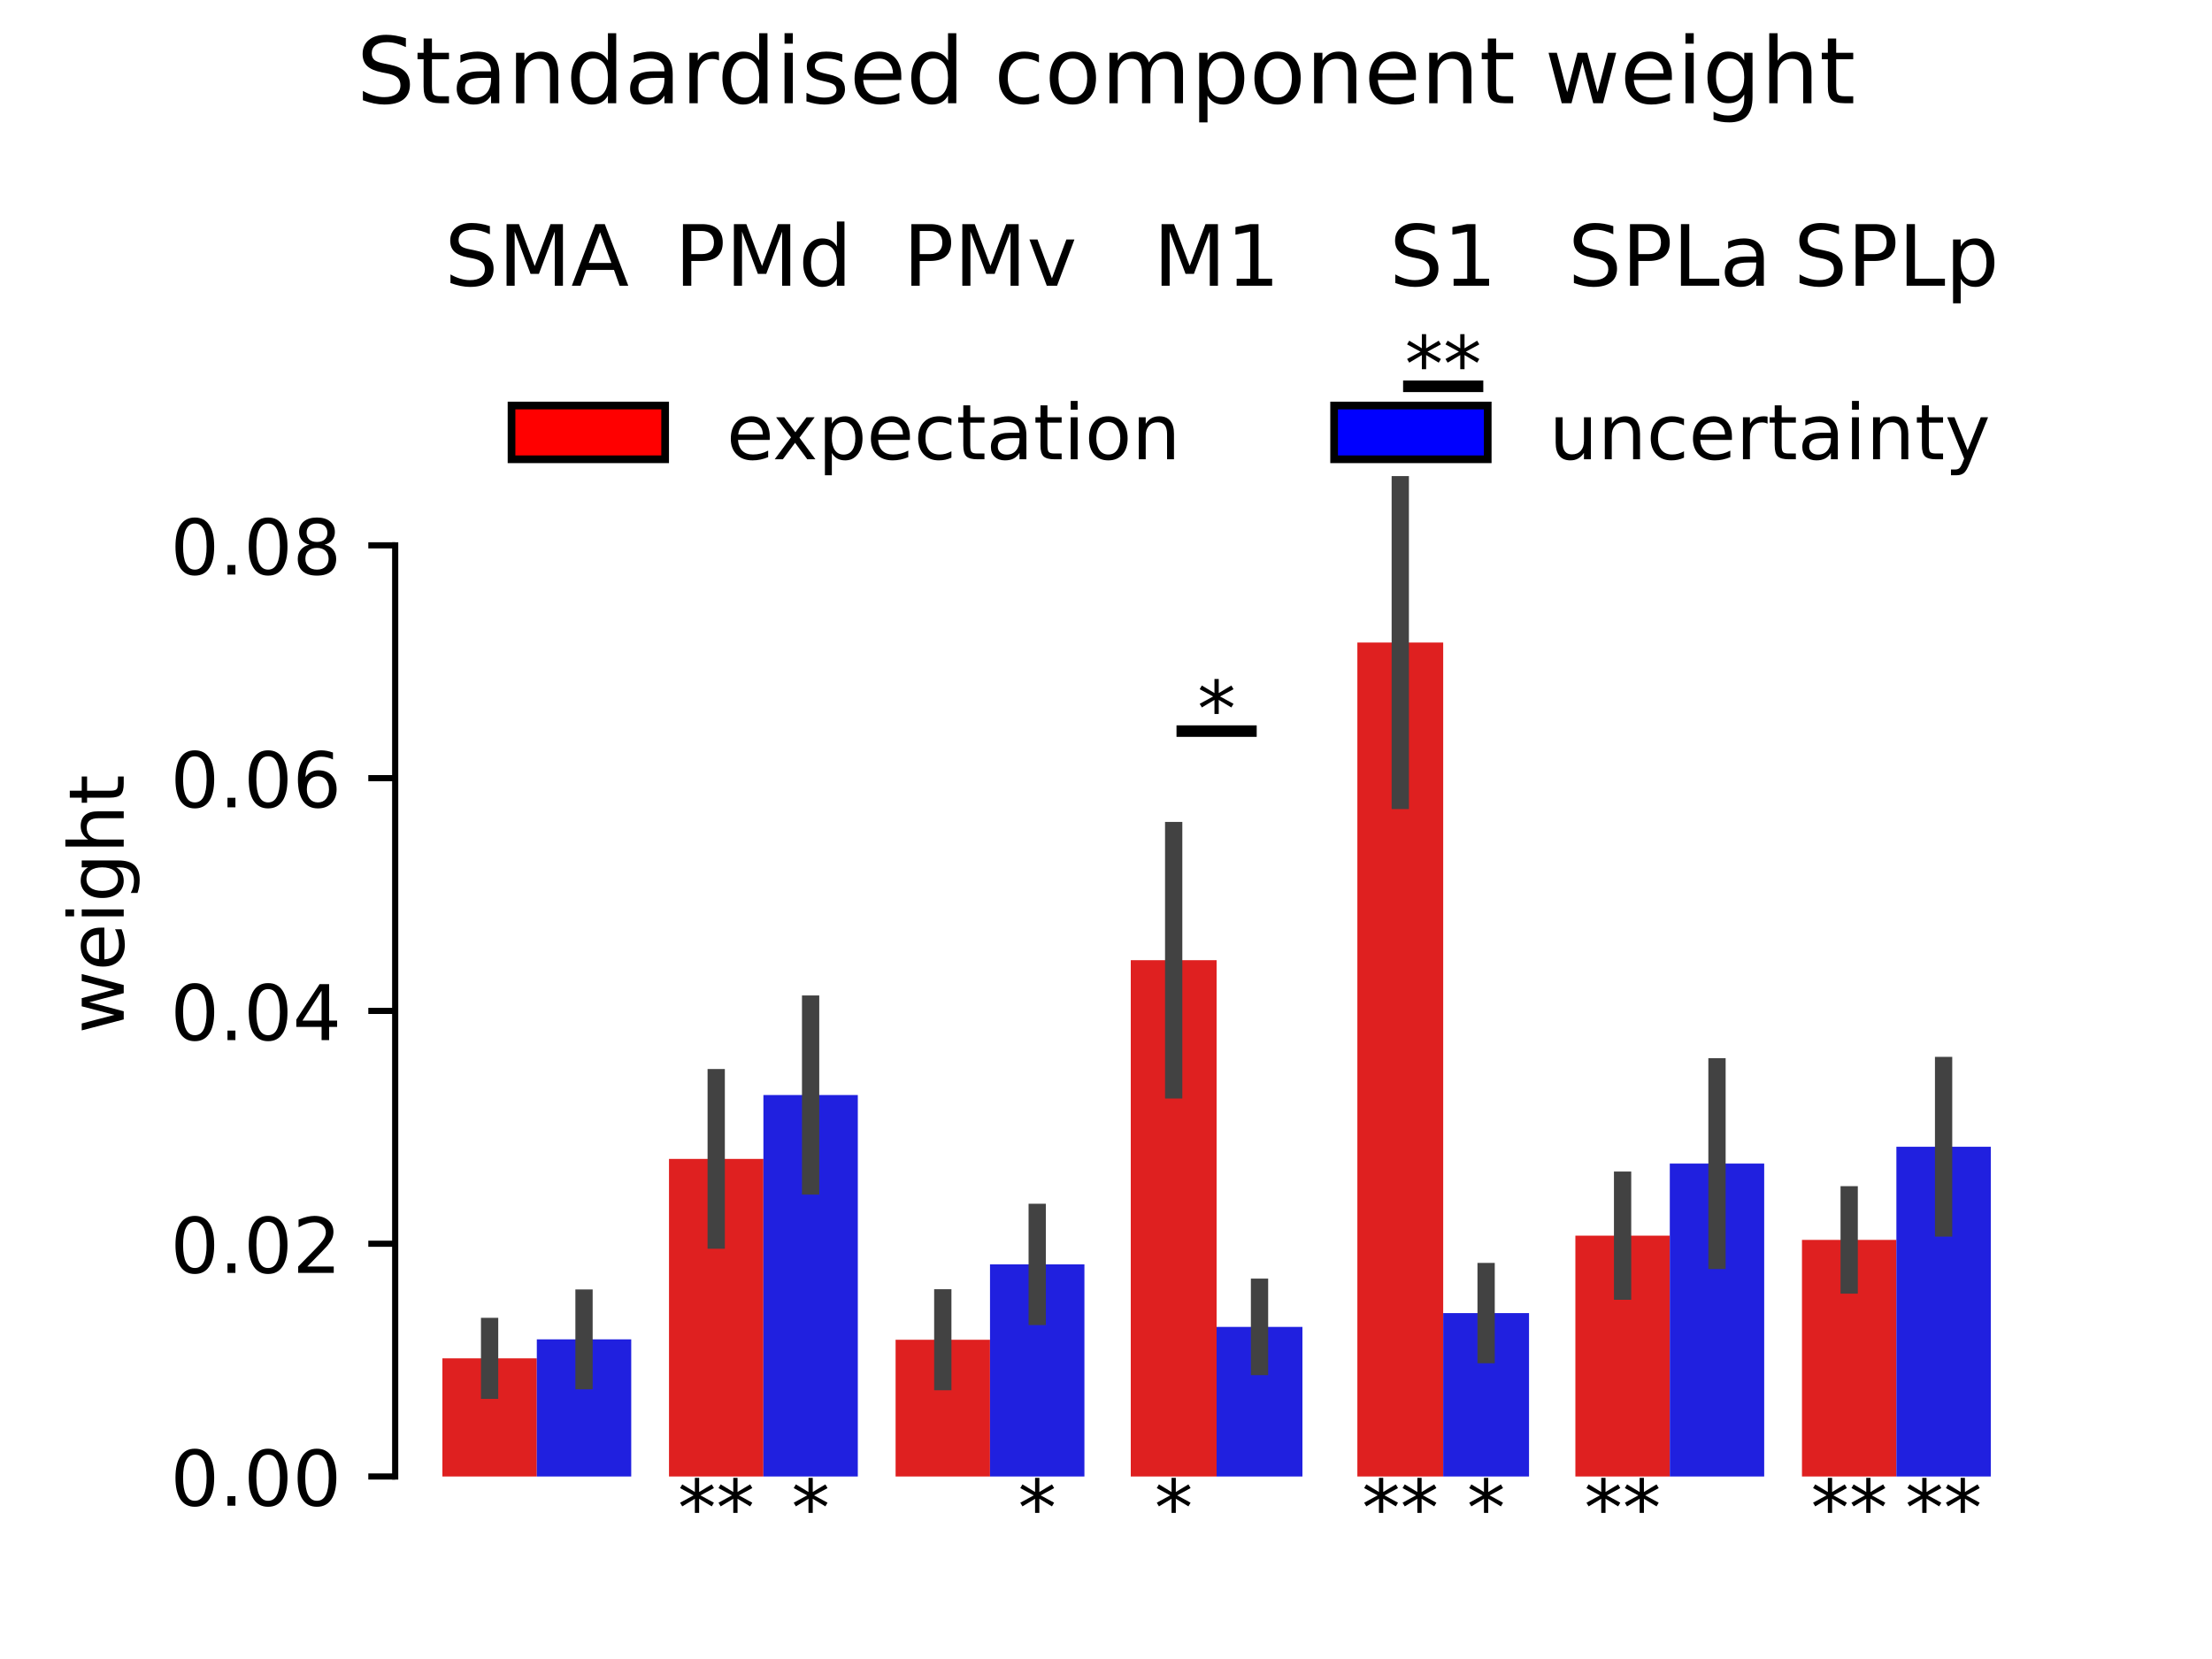
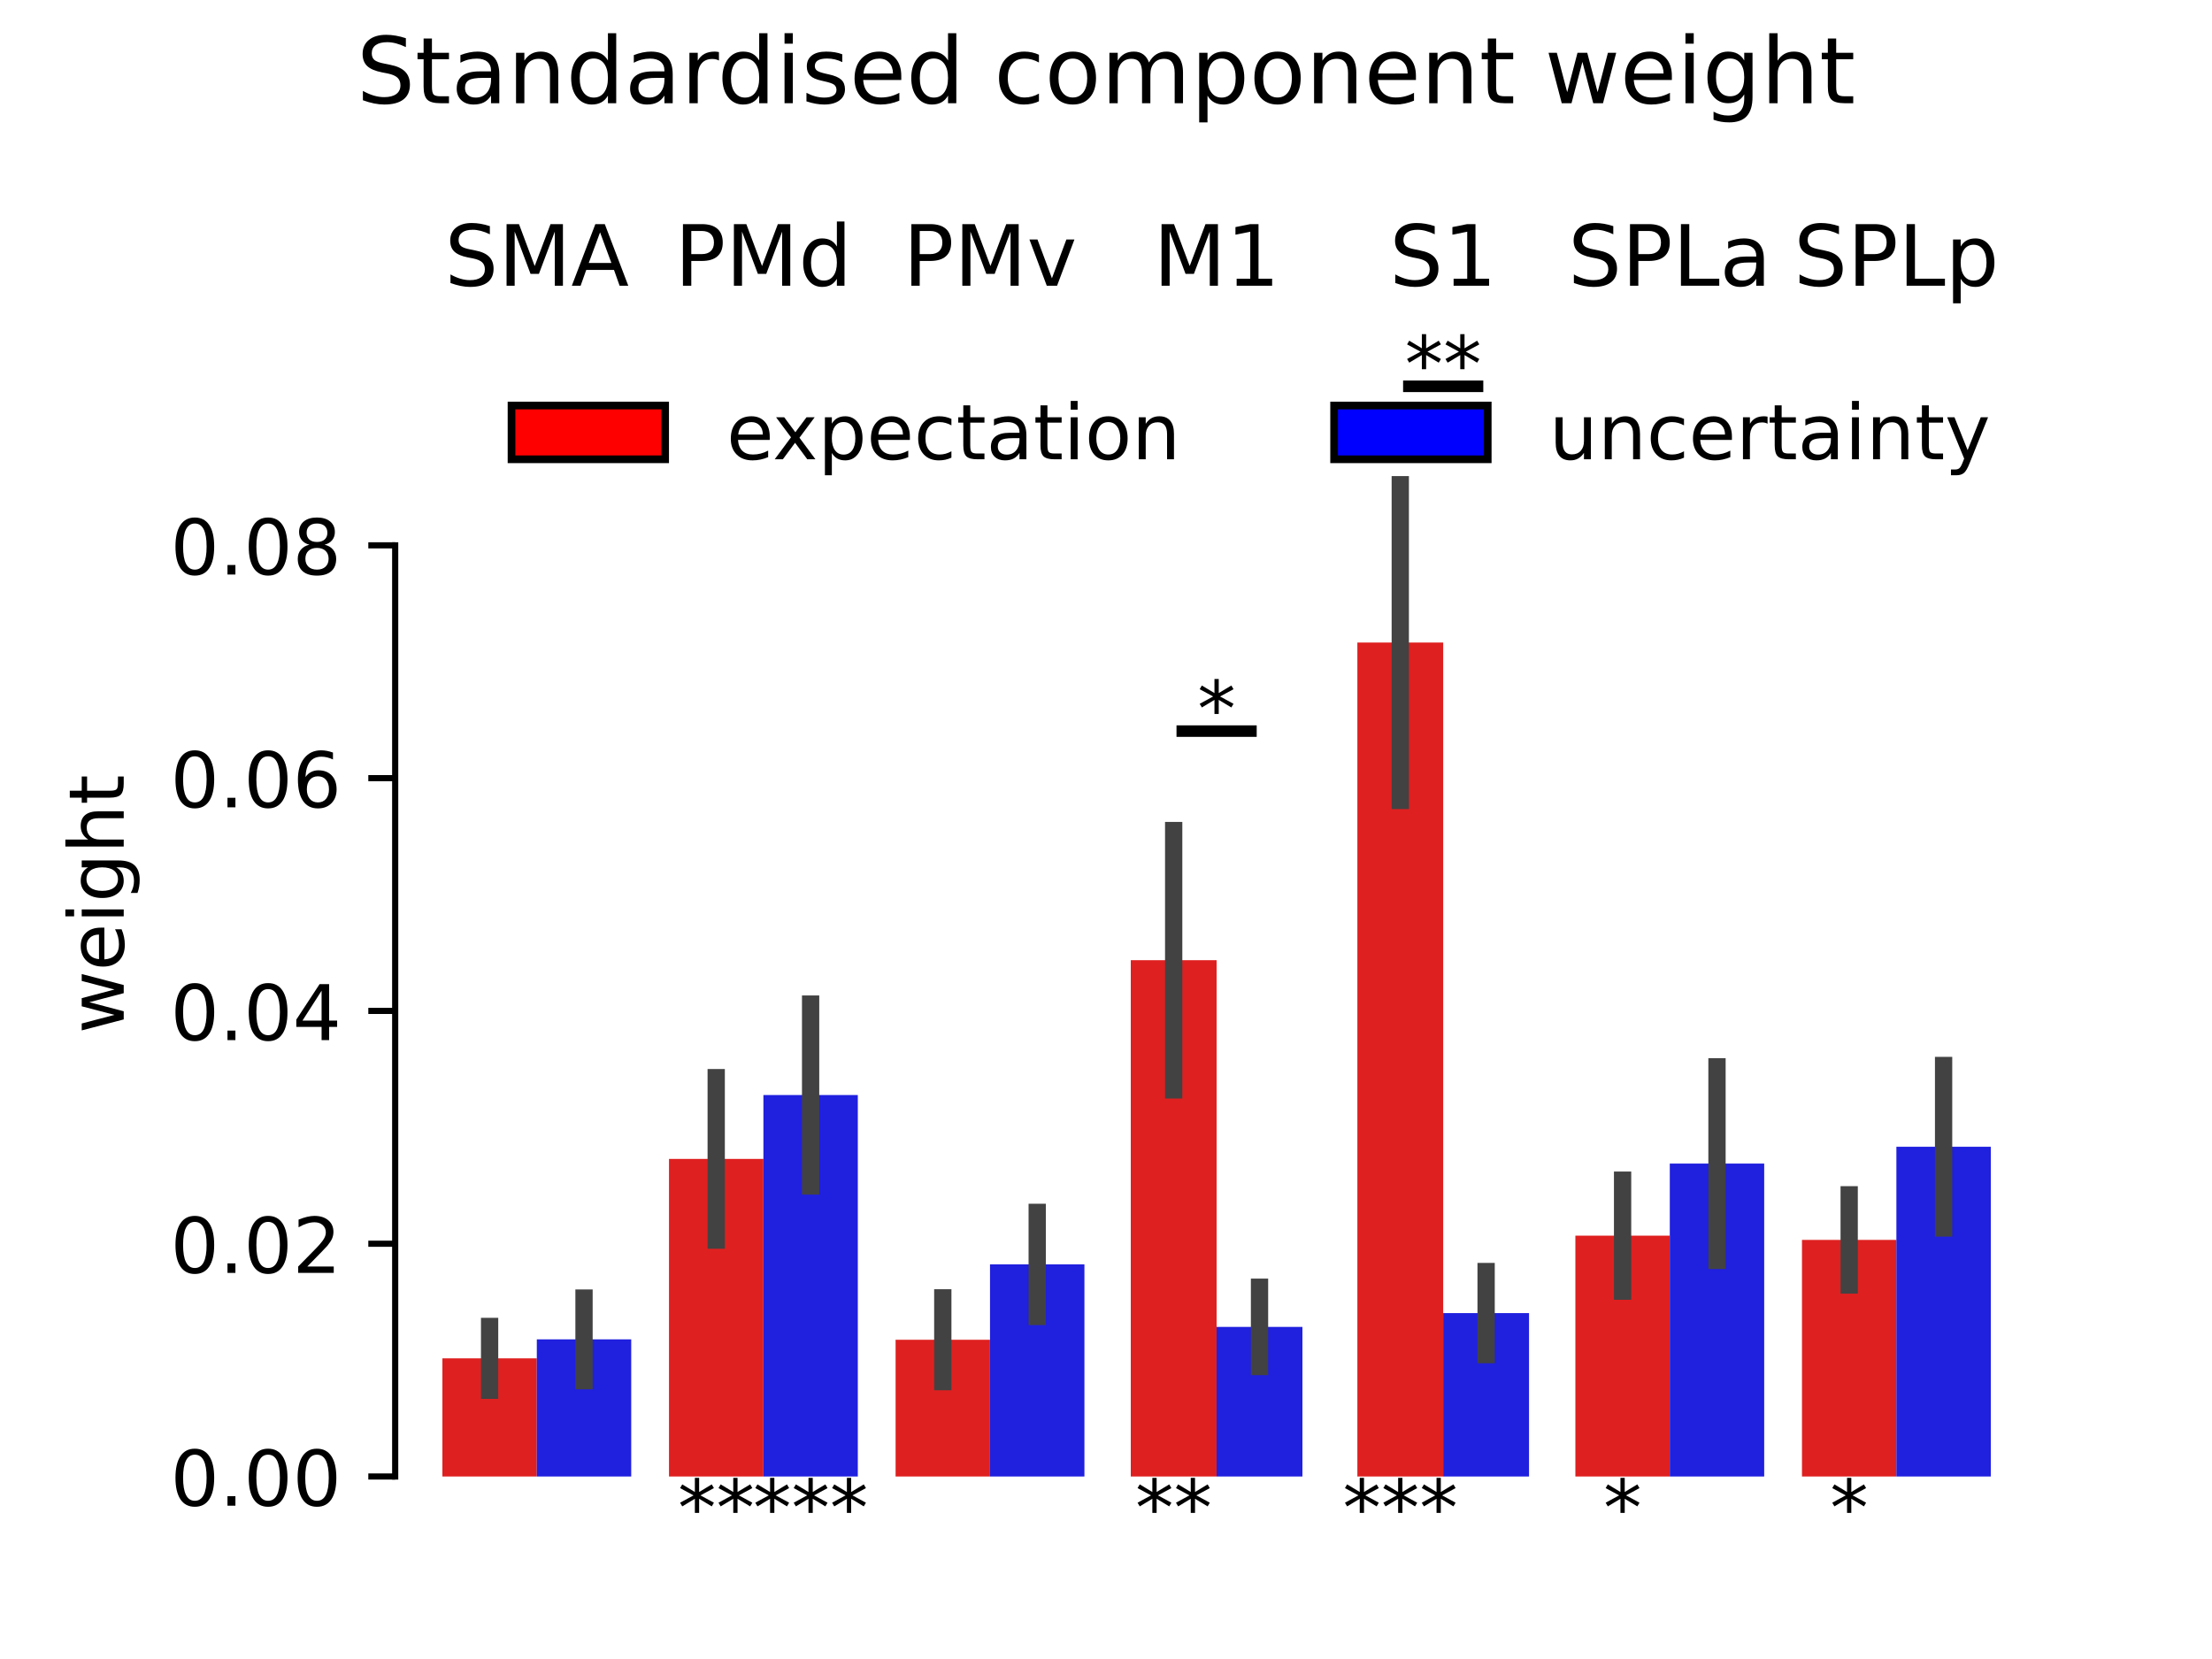
<svg xmlns="http://www.w3.org/2000/svg" xmlns:xlink="http://www.w3.org/1999/xlink" width="288pt" height="216pt" viewBox="0 0 288 216" version="1.1">
  <defs>
    <style type="text/css">*{stroke-linejoin: round; stroke-linecap: butt}</style>
  </defs>
  <g id="figure_1">
    <g id="patch_1">
      <path d="M 0 216  L 288 216  L 288 0  L 0 0  z " style="fill: #ffffff" />
    </g>
    <g id="axes_1">
      <g id="patch_2">
        <path d="M 57.6 192.24  L 82.185 192.24  L 82.185 43.2  L 57.6 43.2  L 57.6 192.24  z " style="fill: none" />
      </g>
      <g id="patch_3">
-         <path d="M 57.6 192.24  L 69.893 192.24  L 69.893 176.854  L 57.6 176.854  z " clip-path="url(#p94f9f23b27)" style="fill: #df2020" />
+         <path d="M 57.6 192.24  L 69.893 192.24  L 69.893 176.854  L 57.6 176.854  z " clip-path="url(#p5685f897be)" style="fill: #df2020" />
      </g>
      <g id="patch_4">
-         <path d="M 69.893 192.24  L 82.185 192.24  L 82.185 174.386  L 69.893 174.386  z " clip-path="url(#p94f9f23b27)" style="fill: #2020df" />
+         <path d="M 69.893 192.24  L 82.185 192.24  L 82.185 174.386  L 69.893 174.386  z " clip-path="url(#p5685f897be)" style="fill: #2020df" />
      </g>
      <g id="matplotlib.axis_1" />
      <g id="matplotlib.axis_2">
        <g id="ytick_1">
          <g id="line2d_1">
            <defs>
-               <path id="mf29cda08c7" d="M 0 0  L -3.5 0  " style="stroke: #000000; stroke-width: 0.8" />
+               <path id="m2f799b5b7c" d="M 0 0  L -3.5 0  " style="stroke: #000000; stroke-width: 0.8" />
            </defs>
            <g>
-               <use xlink:href="#mf29cda08c7" x="51.454" y="192.24" style="stroke: #000000; stroke-width: 0.8" />
+               <use xlink:href="#m2f799b5b7c" x="51.454" y="192.24" style="stroke: #000000; stroke-width: 0.8" />
            </g>
          </g>
          <g id="text_1">
            <g transform="translate(22.18803 196.0392) scale(0.1 -0.1)">
              <defs>
                <path id="DejaVuSans-30" d="M 2034 4250  Q 1547 4250 1301 3770  Q 1056 3291 1056 2328  Q 1056 1369 1301 889  Q 1547 409 2034 409  Q 2525 409 2770 889  Q 3016 1369 3016 2328  Q 3016 3291 2770 3770  Q 2525 4250 2034 4250  z M 2034 4750  Q 2819 4750 3233 4129  Q 3647 3509 3647 2328  Q 3647 1150 3233 529  Q 2819 -91 2034 -91  Q 1250 -91 836 529  Q 422 1150 422 2328  Q 422 3509 836 4129  Q 1250 4750 2034 4750  z " transform="scale(0.015625)" />
                <path id="DejaVuSans-2e" d="M 684 794  L 1344 794  L 1344 0  L 684 0  L 684 794  z " transform="scale(0.015625)" />
              </defs>
              <use xlink:href="#DejaVuSans-30" />
              <use xlink:href="#DejaVuSans-2e" transform="translate(63.62305 0)" />
              <use xlink:href="#DejaVuSans-30" transform="translate(95.41016 0)" />
              <use xlink:href="#DejaVuSans-30" transform="translate(159.0332 0)" />
            </g>
          </g>
        </g>
        <g id="ytick_2">
          <g id="line2d_2">
            <g>
-               <use xlink:href="#mf29cda08c7" x="51.454" y="161.931" style="stroke: #000000; stroke-width: 0.8" />
+               <use xlink:href="#m2f799b5b7c" x="51.454" y="161.931" style="stroke: #000000; stroke-width: 0.8" />
            </g>
          </g>
          <g id="text_2">
            <g transform="translate(22.18803 165.73) scale(0.1 -0.1)">
              <defs>
                <path id="DejaVuSans-32" d="M 1228 531  L 3431 531  L 3431 0  L 469 0  L 469 531  Q 828 903 1448 1529  Q 2069 2156 2228 2338  Q 2531 2678 2651 2914  Q 2772 3150 2772 3378  Q 2772 3750 2511 3984  Q 2250 4219 1831 4219  Q 1534 4219 1204 4116  Q 875 4013 500 3803  L 500 4441  Q 881 4594 1212 4672  Q 1544 4750 1819 4750  Q 2544 4750 2975 4387  Q 3406 4025 3406 3419  Q 3406 3131 3298 2873  Q 3191 2616 2906 2266  Q 2828 2175 2409 1742  Q 1991 1309 1228 531  z " transform="scale(0.015625)" />
              </defs>
              <use xlink:href="#DejaVuSans-30" />
              <use xlink:href="#DejaVuSans-2e" transform="translate(63.62305 0)" />
              <use xlink:href="#DejaVuSans-30" transform="translate(95.41016 0)" />
              <use xlink:href="#DejaVuSans-32" transform="translate(159.0332 0)" />
            </g>
          </g>
        </g>
        <g id="ytick_3">
          <g id="line2d_3">
            <g>
-               <use xlink:href="#mf29cda08c7" x="51.454" y="131.621" style="stroke: #000000; stroke-width: 0.8" />
+               <use xlink:href="#m2f799b5b7c" x="51.454" y="131.621" style="stroke: #000000; stroke-width: 0.8" />
            </g>
          </g>
          <g id="text_3">
            <g transform="translate(22.18803 135.4207) scale(0.1 -0.1)">
              <defs>
                <path id="DejaVuSans-34" d="M 2419 4116  L 825 1625  L 2419 1625  L 2419 4116  z M 2253 4666  L 3047 4666  L 3047 1625  L 3713 1625  L 3713 1100  L 3047 1100  L 3047 0  L 2419 0  L 2419 1100  L 313 1100  L 313 1709  L 2253 4666  z " transform="scale(0.015625)" />
              </defs>
              <use xlink:href="#DejaVuSans-30" />
              <use xlink:href="#DejaVuSans-2e" transform="translate(63.62305 0)" />
              <use xlink:href="#DejaVuSans-30" transform="translate(95.41016 0)" />
              <use xlink:href="#DejaVuSans-34" transform="translate(159.0332 0)" />
            </g>
          </g>
        </g>
        <g id="ytick_4">
          <g id="line2d_4">
            <g>
-               <use xlink:href="#mf29cda08c7" x="51.454" y="101.312" style="stroke: #000000; stroke-width: 0.8" />
+               <use xlink:href="#m2f799b5b7c" x="51.454" y="101.312" style="stroke: #000000; stroke-width: 0.8" />
            </g>
          </g>
          <g id="text_4">
            <g transform="translate(22.18803 105.1114) scale(0.1 -0.1)">
              <defs>
                <path id="DejaVuSans-36" d="M 2113 2584  Q 1688 2584 1439 2293  Q 1191 2003 1191 1497  Q 1191 994 1439 701  Q 1688 409 2113 409  Q 2538 409 2786 701  Q 3034 994 3034 1497  Q 3034 2003 2786 2293  Q 2538 2584 2113 2584  z M 3366 4563  L 3366 3988  Q 3128 4100 2886 4159  Q 2644 4219 2406 4219  Q 1781 4219 1451 3797  Q 1122 3375 1075 2522  Q 1259 2794 1537 2939  Q 1816 3084 2150 3084  Q 2853 3084 3261 2657  Q 3669 2231 3669 1497  Q 3669 778 3244 343  Q 2819 -91 2113 -91  Q 1303 -91 875 529  Q 447 1150 447 2328  Q 447 3434 972 4092  Q 1497 4750 2381 4750  Q 2619 4750 2861 4703  Q 3103 4656 3366 4563  z " transform="scale(0.015625)" />
              </defs>
              <use xlink:href="#DejaVuSans-30" />
              <use xlink:href="#DejaVuSans-2e" transform="translate(63.62305 0)" />
              <use xlink:href="#DejaVuSans-30" transform="translate(95.41016 0)" />
              <use xlink:href="#DejaVuSans-36" transform="translate(159.0332 0)" />
            </g>
          </g>
        </g>
        <g id="ytick_5">
          <g id="line2d_5">
            <g>
-               <use xlink:href="#mf29cda08c7" x="51.454" y="71.003" style="stroke: #000000; stroke-width: 0.8" />
+               <use xlink:href="#m2f799b5b7c" x="51.454" y="71.003" style="stroke: #000000; stroke-width: 0.8" />
            </g>
          </g>
          <g id="text_5">
            <g transform="translate(22.18803 74.80219) scale(0.1 -0.1)">
              <defs>
                <path id="DejaVuSans-38" d="M 2034 2216  Q 1584 2216 1326 1975  Q 1069 1734 1069 1313  Q 1069 891 1326 650  Q 1584 409 2034 409  Q 2484 409 2743 651  Q 3003 894 3003 1313  Q 3003 1734 2745 1975  Q 2488 2216 2034 2216  z M 1403 2484  Q 997 2584 770 2862  Q 544 3141 544 3541  Q 544 4100 942 4425  Q 1341 4750 2034 4750  Q 2731 4750 3128 4425  Q 3525 4100 3525 3541  Q 3525 3141 3298 2862  Q 3072 2584 2669 2484  Q 3125 2378 3379 2068  Q 3634 1759 3634 1313  Q 3634 634 3220 271  Q 2806 -91 2034 -91  Q 1263 -91 848 271  Q 434 634 434 1313  Q 434 1759 690 2068  Q 947 2378 1403 2484  z M 1172 3481  Q 1172 3119 1398 2916  Q 1625 2713 2034 2713  Q 2441 2713 2670 2916  Q 2900 3119 2900 3481  Q 2900 3844 2670 4047  Q 2441 4250 2034 4250  Q 1625 4250 1398 4047  Q 1172 3844 1172 3481  z " transform="scale(0.015625)" />
              </defs>
              <use xlink:href="#DejaVuSans-30" />
              <use xlink:href="#DejaVuSans-2e" transform="translate(63.62305 0)" />
              <use xlink:href="#DejaVuSans-30" transform="translate(95.41016 0)" />
              <use xlink:href="#DejaVuSans-38" transform="translate(159.0332 0)" />
            </g>
          </g>
        </g>
        <g id="text_6">
          <g transform="translate(16.10835 134.5778) rotate(-90) scale(0.1 -0.1)">
            <defs>
              <path id="DejaVuSans-77" d="M 269 3500  L 844 3500  L 1563 769  L 2278 3500  L 2956 3500  L 3675 769  L 4391 3500  L 4966 3500  L 4050 0  L 3372 0  L 2619 2869  L 1863 0  L 1184 0  L 269 3500  z " transform="scale(0.015625)" />
              <path id="DejaVuSans-65" d="M 3597 1894  L 3597 1613  L 953 1613  Q 991 1019 1311 708  Q 1631 397 2203 397  Q 2534 397 2845 478  Q 3156 559 3463 722  L 3463 178  Q 3153 47 2828 -22  Q 2503 -91 2169 -91  Q 1331 -91 842 396  Q 353 884 353 1716  Q 353 2575 817 3079  Q 1281 3584 2069 3584  Q 2775 3584 3186 3129  Q 3597 2675 3597 1894  z M 3022 2063  Q 3016 2534 2758 2815  Q 2500 3097 2075 3097  Q 1594 3097 1305 2825  Q 1016 2553 972 2059  L 3022 2063  z " transform="scale(0.015625)" />
              <path id="DejaVuSans-69" d="M 603 3500  L 1178 3500  L 1178 0  L 603 0  L 603 3500  z M 603 4863  L 1178 4863  L 1178 4134  L 603 4134  L 603 4863  z " transform="scale(0.015625)" />
              <path id="DejaVuSans-67" d="M 2906 1791  Q 2906 2416 2648 2759  Q 2391 3103 1925 3103  Q 1463 3103 1205 2759  Q 947 2416 947 1791  Q 947 1169 1205 825  Q 1463 481 1925 481  Q 2391 481 2648 825  Q 2906 1169 2906 1791  z M 3481 434  Q 3481 -459 3084 -895  Q 2688 -1331 1869 -1331  Q 1566 -1331 1297 -1286  Q 1028 -1241 775 -1147  L 775 -588  Q 1028 -725 1275 -790  Q 1522 -856 1778 -856  Q 2344 -856 2625 -561  Q 2906 -266 2906 331  L 2906 616  Q 2728 306 2450 153  Q 2172 0 1784 0  Q 1141 0 747 490  Q 353 981 353 1791  Q 353 2603 747 3093  Q 1141 3584 1784 3584  Q 2172 3584 2450 3431  Q 2728 3278 2906 2969  L 2906 3500  L 3481 3500  L 3481 434  z " transform="scale(0.015625)" />
              <path id="DejaVuSans-68" d="M 3513 2113  L 3513 0  L 2938 0  L 2938 2094  Q 2938 2591 2744 2837  Q 2550 3084 2163 3084  Q 1697 3084 1428 2787  Q 1159 2491 1159 1978  L 1159 0  L 581 0  L 581 4863  L 1159 4863  L 1159 2956  Q 1366 3272 1645 3428  Q 1925 3584 2291 3584  Q 2894 3584 3203 3211  Q 3513 2838 3513 2113  z " transform="scale(0.015625)" />
              <path id="DejaVuSans-74" d="M 1172 4494  L 1172 3500  L 2356 3500  L 2356 3053  L 1172 3053  L 1172 1153  Q 1172 725 1289 603  Q 1406 481 1766 481  L 2356 481  L 2356 0  L 1766 0  Q 1100 0 847 248  Q 594 497 594 1153  L 594 3053  L 172 3053  L 172 3500  L 594 3500  L 594 4494  L 1172 4494  z " transform="scale(0.015625)" />
            </defs>
            <use xlink:href="#DejaVuSans-77" />
            <use xlink:href="#DejaVuSans-65" transform="translate(81.78711 0)" />
            <use xlink:href="#DejaVuSans-69" transform="translate(143.3105 0)" />
            <use xlink:href="#DejaVuSans-67" transform="translate(171.0938 0)" />
            <use xlink:href="#DejaVuSans-68" transform="translate(234.5703 0)" />
            <use xlink:href="#DejaVuSans-74" transform="translate(297.9492 0)" />
          </g>
        </g>
      </g>
      <g id="line2d_6">
-         <path d="M 63.746 181.003  L 63.746 172.706  " clip-path="url(#p94f9f23b27)" style="fill: none; stroke: #424242; stroke-width: 2.25; stroke-linecap: square" />
+         <path d="M 63.746 181.003  L 63.746 172.706  " clip-path="url(#p5685f897be)" style="fill: none; stroke: #424242; stroke-width: 2.25; stroke-linecap: square" />
      </g>
      <g id="line2d_7">
-         <path d="M 76.039 179.76  L 76.039 169.011  " clip-path="url(#p94f9f23b27)" style="fill: none; stroke: #424242; stroke-width: 2.25; stroke-linecap: square" />
+         <path d="M 76.039 179.76  L 76.039 169.011  " clip-path="url(#p5685f897be)" style="fill: none; stroke: #424242; stroke-width: 2.25; stroke-linecap: square" />
      </g>
      <g id="patch_5">
        <path d="M 51.454 192.24  L 51.454 71.003  " style="fill: none; stroke: #000000; stroke-width: 0.8; stroke-linejoin: miter; stroke-linecap: square" />
      </g>
      <g id="text_7">
        <g transform="translate(57.89323 37.2) scale(0.11 -0.11)">
          <defs>
            <path id="DejaVuSans-53" d="M 3425 4513  L 3425 3897  Q 3066 4069 2747 4153  Q 2428 4238 2131 4238  Q 1616 4238 1336 4038  Q 1056 3838 1056 3469  Q 1056 3159 1242 3001  Q 1428 2844 1947 2747  L 2328 2669  Q 3034 2534 3370 2195  Q 3706 1856 3706 1288  Q 3706 609 3251 259  Q 2797 -91 1919 -91  Q 1588 -91 1214 -16  Q 841 59 441 206  L 441 856  Q 825 641 1194 531  Q 1563 422 1919 422  Q 2459 422 2753 634  Q 3047 847 3047 1241  Q 3047 1584 2836 1778  Q 2625 1972 2144 2069  L 1759 2144  Q 1053 2284 737 2584  Q 422 2884 422 3419  Q 422 4038 858 4394  Q 1294 4750 2059 4750  Q 2388 4750 2728 4690  Q 3069 4631 3425 4513  z " transform="scale(0.015625)" />
            <path id="DejaVuSans-4d" d="M 628 4666  L 1569 4666  L 2759 1491  L 3956 4666  L 4897 4666  L 4897 0  L 4281 0  L 4281 4097  L 3078 897  L 2444 897  L 1241 4097  L 1241 0  L 628 0  L 628 4666  z " transform="scale(0.015625)" />
            <path id="DejaVuSans-41" d="M 2188 4044  L 1331 1722  L 3047 1722  L 2188 4044  z M 1831 4666  L 2547 4666  L 4325 0  L 3669 0  L 3244 1197  L 1141 1197  L 716 0  L 50 0  L 1831 4666  z " transform="scale(0.015625)" />
          </defs>
          <use xlink:href="#DejaVuSans-53" />
          <use xlink:href="#DejaVuSans-4d" transform="translate(63.47656 0)" />
          <use xlink:href="#DejaVuSans-41" transform="translate(149.7559 0)" />
        </g>
      </g>
      <g id="legend_1">
        <g id="patch_6">
          <path d="M 66.6 59.798  L 86.6 59.798  L 86.6 52.798  L 66.6 52.798  z " style="fill: #ff0000; stroke: #000000; stroke-linejoin: miter" />
        </g>
        <g id="text_8">
          <g transform="translate(94.6 59.79844) scale(0.1 -0.1)">
            <defs>
              <path id="DejaVuSans-78" d="M 3513 3500  L 2247 1797  L 3578 0  L 2900 0  L 1881 1375  L 863 0  L 184 0  L 1544 1831  L 300 3500  L 978 3500  L 1906 2253  L 2834 3500  L 3513 3500  z " transform="scale(0.015625)" />
              <path id="DejaVuSans-70" d="M 1159 525  L 1159 -1331  L 581 -1331  L 581 3500  L 1159 3500  L 1159 2969  Q 1341 3281 1617 3432  Q 1894 3584 2278 3584  Q 2916 3584 3314 3078  Q 3713 2572 3713 1747  Q 3713 922 3314 415  Q 2916 -91 2278 -91  Q 1894 -91 1617 61  Q 1341 213 1159 525  z M 3116 1747  Q 3116 2381 2855 2742  Q 2594 3103 2138 3103  Q 1681 3103 1420 2742  Q 1159 2381 1159 1747  Q 1159 1113 1420 752  Q 1681 391 2138 391  Q 2594 391 2855 752  Q 3116 1113 3116 1747  z " transform="scale(0.015625)" />
              <path id="DejaVuSans-63" d="M 3122 3366  L 3122 2828  Q 2878 2963 2633 3030  Q 2388 3097 2138 3097  Q 1578 3097 1268 2742  Q 959 2388 959 1747  Q 959 1106 1268 751  Q 1578 397 2138 397  Q 2388 397 2633 464  Q 2878 531 3122 666  L 3122 134  Q 2881 22 2623 -34  Q 2366 -91 2075 -91  Q 1284 -91 818 406  Q 353 903 353 1747  Q 353 2603 823 3093  Q 1294 3584 2113 3584  Q 2378 3584 2631 3529  Q 2884 3475 3122 3366  z " transform="scale(0.015625)" />
              <path id="DejaVuSans-61" d="M 2194 1759  Q 1497 1759 1228 1600  Q 959 1441 959 1056  Q 959 750 1161 570  Q 1363 391 1709 391  Q 2188 391 2477 730  Q 2766 1069 2766 1631  L 2766 1759  L 2194 1759  z M 3341 1997  L 3341 0  L 2766 0  L 2766 531  Q 2569 213 2275 61  Q 1981 -91 1556 -91  Q 1019 -91 701 211  Q 384 513 384 1019  Q 384 1609 779 1909  Q 1175 2209 1959 2209  L 2766 2209  L 2766 2266  Q 2766 2663 2505 2880  Q 2244 3097 1772 3097  Q 1472 3097 1187 3025  Q 903 2953 641 2809  L 641 3341  Q 956 3463 1253 3523  Q 1550 3584 1831 3584  Q 2591 3584 2966 3190  Q 3341 2797 3341 1997  z " transform="scale(0.015625)" />
              <path id="DejaVuSans-6f" d="M 1959 3097  Q 1497 3097 1228 2736  Q 959 2375 959 1747  Q 959 1119 1226 758  Q 1494 397 1959 397  Q 2419 397 2687 759  Q 2956 1122 2956 1747  Q 2956 2369 2687 2733  Q 2419 3097 1959 3097  z M 1959 3584  Q 2709 3584 3137 3096  Q 3566 2609 3566 1747  Q 3566 888 3137 398  Q 2709 -91 1959 -91  Q 1206 -91 779 398  Q 353 888 353 1747  Q 353 2609 779 3096  Q 1206 3584 1959 3584  z " transform="scale(0.015625)" />
              <path id="DejaVuSans-6e" d="M 3513 2113  L 3513 0  L 2938 0  L 2938 2094  Q 2938 2591 2744 2837  Q 2550 3084 2163 3084  Q 1697 3084 1428 2787  Q 1159 2491 1159 1978  L 1159 0  L 581 0  L 581 3500  L 1159 3500  L 1159 2956  Q 1366 3272 1645 3428  Q 1925 3584 2291 3584  Q 2894 3584 3203 3211  Q 3513 2838 3513 2113  z " transform="scale(0.015625)" />
            </defs>
            <use xlink:href="#DejaVuSans-65" />
            <use xlink:href="#DejaVuSans-78" transform="translate(59.77344 0)" />
            <use xlink:href="#DejaVuSans-70" transform="translate(118.9531 0)" />
            <use xlink:href="#DejaVuSans-65" transform="translate(182.4297 0)" />
            <use xlink:href="#DejaVuSans-63" transform="translate(243.9531 0)" />
            <use xlink:href="#DejaVuSans-74" transform="translate(298.9336 0)" />
            <use xlink:href="#DejaVuSans-61" transform="translate(338.1426 0)" />
            <use xlink:href="#DejaVuSans-74" transform="translate(399.4219 0)" />
            <use xlink:href="#DejaVuSans-69" transform="translate(438.6309 0)" />
            <use xlink:href="#DejaVuSans-6f" transform="translate(466.4141 0)" />
            <use xlink:href="#DejaVuSans-6e" transform="translate(527.5957 0)" />
          </g>
        </g>
        <g id="patch_7">
          <path d="M 173.7 59.798  L 193.7 59.798  L 193.7 52.798  L 173.7 52.798  z " style="fill: #0000ff; stroke: #000000; stroke-linejoin: miter" />
        </g>
        <g id="text_9">
          <g transform="translate(201.7 59.79844) scale(0.1 -0.1)">
            <defs>
              <path id="DejaVuSans-75" d="M 544 1381  L 544 3500  L 1119 3500  L 1119 1403  Q 1119 906 1312 657  Q 1506 409 1894 409  Q 2359 409 2629 706  Q 2900 1003 2900 1516  L 2900 3500  L 3475 3500  L 3475 0  L 2900 0  L 2900 538  Q 2691 219 2414 64  Q 2138 -91 1772 -91  Q 1169 -91 856 284  Q 544 659 544 1381  z M 1991 3584  L 1991 3584  z " transform="scale(0.015625)" />
              <path id="DejaVuSans-72" d="M 2631 2963  Q 2534 3019 2420 3045  Q 2306 3072 2169 3072  Q 1681 3072 1420 2755  Q 1159 2438 1159 1844  L 1159 0  L 581 0  L 581 3500  L 1159 3500  L 1159 2956  Q 1341 3275 1631 3429  Q 1922 3584 2338 3584  Q 2397 3584 2469 3576  Q 2541 3569 2628 3553  L 2631 2963  z " transform="scale(0.015625)" />
              <path id="DejaVuSans-79" d="M 2059 -325  Q 1816 -950 1584 -1140  Q 1353 -1331 966 -1331  L 506 -1331  L 506 -850  L 844 -850  Q 1081 -850 1212 -737  Q 1344 -625 1503 -206  L 1606 56  L 191 3500  L 800 3500  L 1894 763  L 2988 3500  L 3597 3500  L 2059 -325  z " transform="scale(0.015625)" />
            </defs>
            <use xlink:href="#DejaVuSans-75" />
            <use xlink:href="#DejaVuSans-6e" transform="translate(63.37891 0)" />
            <use xlink:href="#DejaVuSans-63" transform="translate(126.7578 0)" />
            <use xlink:href="#DejaVuSans-65" transform="translate(181.7383 0)" />
            <use xlink:href="#DejaVuSans-72" transform="translate(243.2617 0)" />
            <use xlink:href="#DejaVuSans-74" transform="translate(284.375 0)" />
            <use xlink:href="#DejaVuSans-61" transform="translate(323.584 0)" />
            <use xlink:href="#DejaVuSans-69" transform="translate(384.8633 0)" />
            <use xlink:href="#DejaVuSans-6e" transform="translate(412.6465 0)" />
            <use xlink:href="#DejaVuSans-74" transform="translate(476.0254 0)" />
            <use xlink:href="#DejaVuSans-79" transform="translate(515.2344 0)" />
          </g>
        </g>
      </g>
    </g>
    <g id="axes_2">
      <g id="patch_8">
        <path d="M 87.102 192.24  L 111.688 192.24  L 111.688 43.2  L 87.102 43.2  L 87.102 192.24  z " style="fill: none" />
      </g>
      <g id="patch_9">
-         <path d="M 87.102 192.24  L 99.395 192.24  L 99.395 150.886  L 87.102 150.886  z " clip-path="url(#peed0531e15)" style="fill: #df2020" />
+         <path d="M 87.102 192.24  L 99.395 192.24  L 99.395 150.886  L 87.102 150.886  z " clip-path="url(#p645ef0c01c)" style="fill: #df2020" />
      </g>
      <g id="patch_10">
-         <path d="M 99.395 192.24  L 111.688 192.24  L 111.688 142.57  L 99.395 142.57  z " clip-path="url(#peed0531e15)" style="fill: #2020df" />
+         <path d="M 99.395 192.24  L 111.688 192.24  L 111.688 142.57  L 99.395 142.57  z " clip-path="url(#p645ef0c01c)" style="fill: #2020df" />
      </g>
      <g id="matplotlib.axis_3" />
      <g id="matplotlib.axis_4">
        <g id="ytick_6" />
        <g id="ytick_7" />
        <g id="ytick_8" />
        <g id="ytick_9" />
        <g id="ytick_10" />
      </g>
      <g id="line2d_8">
-         <path d="M 93.249 161.46  L 93.249 140.312  " clip-path="url(#peed0531e15)" style="fill: none; stroke: #424242; stroke-width: 2.25; stroke-linecap: square" />
+         <path d="M 93.249 161.46  L 93.249 140.312  " clip-path="url(#p645ef0c01c)" style="fill: none; stroke: #424242; stroke-width: 2.25; stroke-linecap: square" />
      </g>
      <g id="line2d_9">
-         <path d="M 105.541 154.408  L 105.541 130.733  " clip-path="url(#peed0531e15)" style="fill: none; stroke: #424242; stroke-width: 2.25; stroke-linecap: square" />
+         <path d="M 105.541 154.408  L 105.541 130.733  " clip-path="url(#p645ef0c01c)" style="fill: none; stroke: #424242; stroke-width: 2.25; stroke-linecap: square" />
      </g>
      <g id="text_10">
        <g transform="translate(88.24878 199.8384) scale(0.1 -0.1)">
          <defs>
            <path id="DejaVuSans-2a" d="M 3009 3897  L 1888 3291  L 3009 2681  L 2828 2375  L 1778 3009  L 1778 1831  L 1422 1831  L 1422 3009  L 372 2375  L 191 2681  L 1313 3291  L 191 3897  L 372 4206  L 1422 3572  L 1422 4750  L 1778 4750  L 1778 3572  L 2828 4206  L 3009 3897  z " transform="scale(0.015625)" />
          </defs>
          <use xlink:href="#DejaVuSans-2a" />
          <use xlink:href="#DejaVuSans-2a" transform="translate(50 0)" />
        </g>
      </g>
      <g id="text_11">
-         <g transform="translate(103.0415 199.8384) scale(0.1 -0.1)">
-           <use xlink:href="#DejaVuSans-2a" />
+         <g transform="translate(98.04146 199.8384) scale(0.1 -0.1)">
+           <use xlink:href="#DejaVuSans-2a" />
+           <use xlink:href="#DejaVuSans-2a" transform="translate(50 0)" />
+           <use xlink:href="#DejaVuSans-2a" transform="translate(100 0)" />
        </g>
      </g>
      <g id="text_12">
        <g transform="translate(87.84168 37.2) scale(0.11 -0.11)">
          <defs>
            <path id="DejaVuSans-50" d="M 1259 4147  L 1259 2394  L 2053 2394  Q 2494 2394 2734 2622  Q 2975 2850 2975 3272  Q 2975 3691 2734 3919  Q 2494 4147 2053 4147  L 1259 4147  z M 628 4666  L 2053 4666  Q 2838 4666 3239 4311  Q 3641 3956 3641 3272  Q 3641 2581 3239 2228  Q 2838 1875 2053 1875  L 1259 1875  L 1259 0  L 628 0  L 628 4666  z " transform="scale(0.015625)" />
            <path id="DejaVuSans-64" d="M 2906 2969  L 2906 4863  L 3481 4863  L 3481 0  L 2906 0  L 2906 525  Q 2725 213 2448 61  Q 2172 -91 1784 -91  Q 1150 -91 751 415  Q 353 922 353 1747  Q 353 2572 751 3078  Q 1150 3584 1784 3584  Q 2172 3584 2448 3432  Q 2725 3281 2906 2969  z M 947 1747  Q 947 1113 1208 752  Q 1469 391 1925 391  Q 2381 391 2643 752  Q 2906 1113 2906 1747  Q 2906 2381 2643 2742  Q 2381 3103 1925 3103  Q 1469 3103 1208 2742  Q 947 2381 947 1747  z " transform="scale(0.015625)" />
          </defs>
          <use xlink:href="#DejaVuSans-50" />
          <use xlink:href="#DejaVuSans-4d" transform="translate(60.30273 0)" />
          <use xlink:href="#DejaVuSans-64" transform="translate(146.582 0)" />
        </g>
      </g>
    </g>
    <g id="axes_3">
      <g id="patch_11">
        <path d="M 116.605 192.24  L 141.19 192.24  L 141.19 43.2  L 116.605 43.2  L 116.605 192.24  z " style="fill: none" />
      </g>
      <g id="patch_12">
-         <path d="M 116.605 192.24  L 128.898 192.24  L 128.898 174.432  L 116.605 174.432  z " clip-path="url(#p0b00a4ad0f)" style="fill: #df2020" />
+         <path d="M 116.605 192.24  L 128.898 192.24  L 128.898 174.432  L 116.605 174.432  z " clip-path="url(#peae9f3874c)" style="fill: #df2020" />
      </g>
      <g id="patch_13">
-         <path d="M 128.898 192.24  L 141.19 192.24  L 141.19 164.624  L 128.898 164.624  z " clip-path="url(#p0b00a4ad0f)" style="fill: #2020df" />
+         <path d="M 128.898 192.24  L 141.19 192.24  L 141.19 164.624  L 128.898 164.624  z " clip-path="url(#peae9f3874c)" style="fill: #2020df" />
      </g>
      <g id="matplotlib.axis_5" />
      <g id="matplotlib.axis_6">
        <g id="ytick_11" />
        <g id="ytick_12" />
        <g id="ytick_13" />
        <g id="ytick_14" />
        <g id="ytick_15" />
      </g>
      <g id="line2d_10">
-         <path d="M 122.751 179.885  L 122.751 168.979  " clip-path="url(#p0b00a4ad0f)" style="fill: none; stroke: #424242; stroke-width: 2.25; stroke-linecap: square" />
+         <path d="M 122.751 179.885  L 122.751 168.979  " clip-path="url(#peae9f3874c)" style="fill: none; stroke: #424242; stroke-width: 2.25; stroke-linecap: square" />
      </g>
      <g id="line2d_11">
-         <path d="M 135.044 171.398  L 135.044 157.85  " clip-path="url(#p0b00a4ad0f)" style="fill: none; stroke: #424242; stroke-width: 2.25; stroke-linecap: square" />
+         <path d="M 135.044 171.398  L 135.044 157.85  " clip-path="url(#peae9f3874c)" style="fill: none; stroke: #424242; stroke-width: 2.25; stroke-linecap: square" />
      </g>
      <g id="text_13">
-         <g transform="translate(132.5439 199.8384) scale(0.1 -0.1)">
-           <use xlink:href="#DejaVuSans-2a" />
-         </g>
-       </g>
-       <g id="text_14">
        <g transform="translate(117.5805 37.2) scale(0.11 -0.11)">
          <defs>
            <path id="DejaVuSans-76" d="M 191 3500  L 800 3500  L 1894 563  L 2988 3500  L 3597 3500  L 2284 0  L 1503 0  L 191 3500  z " transform="scale(0.015625)" />
          </defs>
          <use xlink:href="#DejaVuSans-50" />
          <use xlink:href="#DejaVuSans-4d" transform="translate(60.30273 0)" />
          <use xlink:href="#DejaVuSans-76" transform="translate(146.582 0)" />
        </g>
      </g>
    </g>
    <g id="axes_4">
      <g id="patch_14">
        <path d="M 146.107 192.24  L 170.693 192.24  L 170.693 43.2  L 146.107 43.2  L 146.107 192.24  z " style="fill: none" />
      </g>
      <g id="patch_15">
-         <path d="M 147.225 192.24  L 158.4 192.24  L 158.4 125.015  L 147.225 125.015  z " clip-path="url(#p107c15b7ab)" style="fill: #df2020" />
+         <path d="M 147.225 192.24  L 158.4 192.24  L 158.4 125.015  L 147.225 125.015  z " clip-path="url(#p28fc0fe138)" style="fill: #df2020" />
      </g>
      <g id="patch_16">
-         <path d="M 158.4 192.24  L 169.575 192.24  L 169.575 172.758  L 158.4 172.758  z " clip-path="url(#p107c15b7ab)" style="fill: #2020df" />
+         <path d="M 158.4 192.24  L 169.575 192.24  L 169.575 172.758  L 158.4 172.758  z " clip-path="url(#p28fc0fe138)" style="fill: #2020df" />
      </g>
      <g id="matplotlib.axis_7" />
      <g id="matplotlib.axis_8">
        <g id="ytick_16" />
        <g id="ytick_17" />
        <g id="ytick_18" />
        <g id="ytick_19" />
        <g id="ytick_20" />
      </g>
      <g id="line2d_12">
-         <path d="M 152.812 141.896  L 152.812 108.135  " clip-path="url(#p107c15b7ab)" style="fill: none; stroke: #424242; stroke-width: 2.25; stroke-linecap: square" />
+         <path d="M 152.812 141.896  L 152.812 108.135  " clip-path="url(#p28fc0fe138)" style="fill: none; stroke: #424242; stroke-width: 2.25; stroke-linecap: square" />
      </g>
      <g id="line2d_13">
-         <path d="M 163.988 177.922  L 163.988 167.594  " clip-path="url(#p107c15b7ab)" style="fill: none; stroke: #424242; stroke-width: 2.25; stroke-linecap: square" />
+         <path d="M 163.988 177.922  L 163.988 167.594  " clip-path="url(#p28fc0fe138)" style="fill: none; stroke: #424242; stroke-width: 2.25; stroke-linecap: square" />
      </g>
      <g id="line2d_14">
-         <path d="M 153.93 95.19  L 162.87 95.19  " clip-path="url(#p107c15b7ab)" style="fill: none; stroke: #000000; stroke-width: 1.5; stroke-linecap: square" />
+         <path d="M 153.93 95.19  L 162.87 95.19  " clip-path="url(#p28fc0fe138)" style="fill: none; stroke: #000000; stroke-width: 1.5; stroke-linecap: square" />
+       </g>
+       <g id="text_14">
+         <g transform="translate(147.8124 199.8384) scale(0.1 -0.1)">
+           <use xlink:href="#DejaVuSans-2a" />
+           <use xlink:href="#DejaVuSans-2a" transform="translate(50 0)" />
+         </g>
      </g>
      <g id="text_15">
-         <g transform="translate(150.3124 199.8384) scale(0.1 -0.1)">
+         <g transform="translate(155.9 95.82252) scale(0.1 -0.1)">
          <use xlink:href="#DejaVuSans-2a" />
        </g>
      </g>
      <g id="text_16">
-         <g transform="translate(155.9 95.82252) scale(0.1 -0.1)">
-           <use xlink:href="#DejaVuSans-2a" />
-         </g>
-       </g>
-       <g id="text_17">
        <g transform="translate(150.1552 37.2) scale(0.11 -0.11)">
          <defs>
            <path id="DejaVuSans-31" d="M 794 531  L 1825 531  L 1825 4091  L 703 3866  L 703 4441  L 1819 4666  L 2450 4666  L 2450 531  L 3481 531  L 3481 0  L 794 0  L 794 531  z " transform="scale(0.015625)" />
          </defs>
          <use xlink:href="#DejaVuSans-4d" />
          <use xlink:href="#DejaVuSans-31" transform="translate(86.2793 0)" />
        </g>
      </g>
    </g>
    <g id="axes_5">
      <g id="patch_17">
        <path d="M 175.61 192.24  L 200.195 192.24  L 200.195 43.2  L 175.61 43.2  L 175.61 192.24  z " style="fill: none" />
      </g>
      <g id="patch_18">
-         <path d="M 176.727 192.24  L 187.902 192.24  L 187.902 83.66  L 176.727 83.66  z " clip-path="url(#p8dfb41bb8e)" style="fill: #df2020" />
+         <path d="M 176.727 192.24  L 187.902 192.24  L 187.902 83.66  L 176.727 83.66  z " clip-path="url(#pef1166582d)" style="fill: #df2020" />
      </g>
      <g id="patch_19">
-         <path d="M 187.902 192.24  L 199.078 192.24  L 199.078 170.962  L 187.902 170.962  z " clip-path="url(#p8dfb41bb8e)" style="fill: #2020df" />
+         <path d="M 187.902 192.24  L 199.078 192.24  L 199.078 170.962  L 187.902 170.962  z " clip-path="url(#pef1166582d)" style="fill: #2020df" />
      </g>
      <g id="matplotlib.axis_9" />
      <g id="matplotlib.axis_10">
        <g id="ytick_21" />
        <g id="ytick_22" />
        <g id="ytick_23" />
        <g id="ytick_24" />
        <g id="ytick_25" />
      </g>
      <g id="line2d_15">
-         <path d="M 182.315 104.211  L 182.315 63.108  " clip-path="url(#p8dfb41bb8e)" style="fill: none; stroke: #424242; stroke-width: 2.25; stroke-linecap: square" />
+         <path d="M 182.315 104.211  L 182.315 63.108  " clip-path="url(#pef1166582d)" style="fill: none; stroke: #424242; stroke-width: 2.25; stroke-linecap: square" />
      </g>
      <g id="line2d_16">
-         <path d="M 193.49 176.368  L 193.49 165.557  " clip-path="url(#p8dfb41bb8e)" style="fill: none; stroke: #424242; stroke-width: 2.25; stroke-linecap: square" />
+         <path d="M 193.49 176.368  L 193.49 165.557  " clip-path="url(#pef1166582d)" style="fill: none; stroke: #424242; stroke-width: 2.25; stroke-linecap: square" />
      </g>
      <g id="line2d_17">
-         <path d="M 183.432 50.297  L 192.373 50.297  " clip-path="url(#p8dfb41bb8e)" style="fill: none; stroke: #000000; stroke-width: 1.5; stroke-linecap: square" />
+         <path d="M 183.432 50.297  L 192.373 50.297  " clip-path="url(#pef1166582d)" style="fill: none; stroke: #000000; stroke-width: 1.5; stroke-linecap: square" />
+       </g>
+       <g id="text_17">
+         <g transform="translate(174.8149 199.8384) scale(0.1 -0.1)">
+           <use xlink:href="#DejaVuSans-2a" />
+           <use xlink:href="#DejaVuSans-2a" transform="translate(50 0)" />
+           <use xlink:href="#DejaVuSans-2a" transform="translate(100 0)" />
+         </g>
      </g>
      <g id="text_18">
-         <g transform="translate(177.3149 199.8384) scale(0.1 -0.1)">
+         <g transform="translate(182.9024 50.92922) scale(0.1 -0.1)">
          <use xlink:href="#DejaVuSans-2a" />
          <use xlink:href="#DejaVuSans-2a" transform="translate(50 0)" />
        </g>
      </g>
      <g id="text_19">
-         <g transform="translate(190.99 199.8384) scale(0.1 -0.1)">
-           <use xlink:href="#DejaVuSans-2a" />
-         </g>
-       </g>
-       <g id="text_20">
-         <g transform="translate(182.9024 50.92922) scale(0.1 -0.1)">
-           <use xlink:href="#DejaVuSans-2a" />
-           <use xlink:href="#DejaVuSans-2a" transform="translate(50 0)" />
-         </g>
-       </g>
-       <g id="text_21">
        <g transform="translate(180.9114 37.2) scale(0.11 -0.11)">
          <use xlink:href="#DejaVuSans-53" />
          <use xlink:href="#DejaVuSans-31" transform="translate(63.47656 0)" />
        </g>
      </g>
    </g>
    <g id="axes_6">
      <g id="patch_20">
        <path d="M 205.112 192.24  L 229.698 192.24  L 229.698 43.2  L 205.112 43.2  L 205.112 192.24  z " style="fill: none" />
      </g>
      <g id="patch_21">
-         <path d="M 205.112 192.24  L 217.405 192.24  L 217.405 160.88  L 205.112 160.88  z " clip-path="url(#pcf02d2294f)" style="fill: #df2020" />
+         <path d="M 205.112 192.24  L 217.405 192.24  L 217.405 160.88  L 205.112 160.88  z " clip-path="url(#pebaa89a3c7)" style="fill: #df2020" />
      </g>
      <g id="patch_22">
-         <path d="M 217.405 192.24  L 229.698 192.24  L 229.698 151.497  L 217.405 151.497  z " clip-path="url(#pcf02d2294f)" style="fill: #2020df" />
+         <path d="M 217.405 192.24  L 229.698 192.24  L 229.698 151.497  L 217.405 151.497  z " clip-path="url(#pebaa89a3c7)" style="fill: #2020df" />
      </g>
      <g id="matplotlib.axis_11" />
      <g id="matplotlib.axis_12">
        <g id="ytick_26" />
        <g id="ytick_27" />
        <g id="ytick_28" />
        <g id="ytick_29" />
        <g id="ytick_30" />
      </g>
      <g id="line2d_18">
-         <path d="M 211.259 168.106  L 211.259 153.655  " clip-path="url(#pcf02d2294f)" style="fill: none; stroke: #424242; stroke-width: 2.25; stroke-linecap: square" />
+         <path d="M 211.259 168.106  L 211.259 153.655  " clip-path="url(#pebaa89a3c7)" style="fill: none; stroke: #424242; stroke-width: 2.25; stroke-linecap: square" />
      </g>
      <g id="line2d_19">
-         <path d="M 223.551 164.099  L 223.551 138.895  " clip-path="url(#pcf02d2294f)" style="fill: none; stroke: #424242; stroke-width: 2.25; stroke-linecap: square" />
-       </g>
-       <g id="text_22">
-         <g transform="translate(206.2585 199.8384) scale(0.1 -0.1)">
-           <use xlink:href="#DejaVuSans-2a" />
-           <use xlink:href="#DejaVuSans-2a" transform="translate(50 0)" />
-         </g>
-       </g>
-       <g id="text_23">
+         <path d="M 223.551 164.099  L 223.551 138.895  " clip-path="url(#pebaa89a3c7)" style="fill: none; stroke: #424242; stroke-width: 2.25; stroke-linecap: square" />
+       </g>
+       <g id="text_20">
+         <g transform="translate(208.7585 199.8384) scale(0.1 -0.1)">
+           <use xlink:href="#DejaVuSans-2a" />
+         </g>
+       </g>
+       <g id="text_21">
        <g transform="translate(204.1619 37.2) scale(0.11 -0.11)">
          <defs>
            <path id="DejaVuSans-4c" d="M 628 4666  L 1259 4666  L 1259 531  L 3531 531  L 3531 0  L 628 0  L 628 4666  z " transform="scale(0.015625)" />
          </defs>
          <use xlink:href="#DejaVuSans-53" />
          <use xlink:href="#DejaVuSans-50" transform="translate(63.47656 0)" />
          <use xlink:href="#DejaVuSans-4c" transform="translate(123.7793 0)" />
          <use xlink:href="#DejaVuSans-61" transform="translate(179.4922 0)" />
        </g>
      </g>
    </g>
    <g id="axes_7">
      <g id="patch_23">
        <path d="M 234.615 192.24  L 259.2 192.24  L 259.2 43.2  L 234.615 43.2  L 234.615 192.24  z " style="fill: none" />
      </g>
      <g id="patch_24">
-         <path d="M 234.615 192.24  L 246.907 192.24  L 246.907 161.435  L 234.615 161.435  z " clip-path="url(#pfd7073e642)" style="fill: #df2020" />
+         <path d="M 234.615 192.24  L 246.907 192.24  L 246.907 161.435  L 234.615 161.435  z " clip-path="url(#p1df678a693)" style="fill: #df2020" />
      </g>
      <g id="patch_25">
-         <path d="M 246.907 192.24  L 259.2 192.24  L 259.2 149.304  L 246.907 149.304  z " clip-path="url(#pfd7073e642)" style="fill: #2020df" />
+         <path d="M 246.907 192.24  L 259.2 192.24  L 259.2 149.304  L 246.907 149.304  z " clip-path="url(#p1df678a693)" style="fill: #2020df" />
      </g>
      <g id="matplotlib.axis_13" />
      <g id="matplotlib.axis_14">
        <g id="ytick_31" />
        <g id="ytick_32" />
        <g id="ytick_33" />
        <g id="ytick_34" />
        <g id="ytick_35" />
      </g>
      <g id="line2d_20">
-         <path d="M 240.761 167.308  L 240.761 155.561  " clip-path="url(#pfd7073e642)" style="fill: none; stroke: #424242; stroke-width: 2.25; stroke-linecap: square" />
+         <path d="M 240.761 167.308  L 240.761 155.561  " clip-path="url(#p1df678a693)" style="fill: none; stroke: #424242; stroke-width: 2.25; stroke-linecap: square" />
      </g>
      <g id="line2d_21">
-         <path d="M 253.054 159.882  L 253.054 138.726  " clip-path="url(#pfd7073e642)" style="fill: none; stroke: #424242; stroke-width: 2.25; stroke-linecap: square" />
-       </g>
-       <g id="text_24">
-         <g transform="translate(235.761 199.8384) scale(0.1 -0.1)">
-           <use xlink:href="#DejaVuSans-2a" />
-           <use xlink:href="#DejaVuSans-2a" transform="translate(50 0)" />
-         </g>
-       </g>
-       <g id="text_25">
-         <g transform="translate(248.0537 199.8384) scale(0.1 -0.1)">
-           <use xlink:href="#DejaVuSans-2a" />
-           <use xlink:href="#DejaVuSans-2a" transform="translate(50 0)" />
-         </g>
-       </g>
-       <g id="text_26">
+         <path d="M 253.054 159.882  L 253.054 138.726  " clip-path="url(#p1df678a693)" style="fill: none; stroke: #424242; stroke-width: 2.25; stroke-linecap: square" />
+       </g>
+       <g id="text_22">
+         <g transform="translate(238.261 199.8384) scale(0.1 -0.1)">
+           <use xlink:href="#DejaVuSans-2a" />
+         </g>
+       </g>
+       <g id="text_23">
        <g transform="translate(233.5432 37.2) scale(0.11 -0.11)">
          <use xlink:href="#DejaVuSans-53" />
          <use xlink:href="#DejaVuSans-50" transform="translate(63.47656 0)" />
          <use xlink:href="#DejaVuSans-4c" transform="translate(123.7793 0)" />
          <use xlink:href="#DejaVuSans-70" transform="translate(179.4922 0)" />
        </g>
      </g>
    </g>
-     <g id="text_27">
+     <g id="text_24">
      <g transform="translate(46.42219 13.43812) scale(0.12 -0.12)">
        <defs>
          <path id="DejaVuSans-73" d="M 2834 3397  L 2834 2853  Q 2591 2978 2328 3040  Q 2066 3103 1784 3103  Q 1356 3103 1142 2972  Q 928 2841 928 2578  Q 928 2378 1081 2264  Q 1234 2150 1697 2047  L 1894 2003  Q 2506 1872 2764 1633  Q 3022 1394 3022 966  Q 3022 478 2636 193  Q 2250 -91 1575 -91  Q 1294 -91 989 -36  Q 684 19 347 128  L 347 722  Q 666 556 975 473  Q 1284 391 1588 391  Q 1994 391 2212 530  Q 2431 669 2431 922  Q 2431 1156 2273 1281  Q 2116 1406 1581 1522  L 1381 1569  Q 847 1681 609 1914  Q 372 2147 372 2553  Q 372 3047 722 3315  Q 1072 3584 1716 3584  Q 2034 3584 2315 3537  Q 2597 3491 2834 3397  z " transform="scale(0.015625)" />
          <path id="DejaVuSans-20" transform="scale(0.015625)" />
          <path id="DejaVuSans-6d" d="M 3328 2828  Q 3544 3216 3844 3400  Q 4144 3584 4550 3584  Q 5097 3584 5394 3201  Q 5691 2819 5691 2113  L 5691 0  L 5113 0  L 5113 2094  Q 5113 2597 4934 2840  Q 4756 3084 4391 3084  Q 3944 3084 3684 2787  Q 3425 2491 3425 1978  L 3425 0  L 2847 0  L 2847 2094  Q 2847 2600 2669 2842  Q 2491 3084 2119 3084  Q 1678 3084 1418 2786  Q 1159 2488 1159 1978  L 1159 0  L 581 0  L 581 3500  L 1159 3500  L 1159 2956  Q 1356 3278 1631 3431  Q 1906 3584 2284 3584  Q 2666 3584 2933 3390  Q 3200 3197 3328 2828  z " transform="scale(0.015625)" />
        </defs>
        <use xlink:href="#DejaVuSans-53" />
        <use xlink:href="#DejaVuSans-74" transform="translate(63.47656 0)" />
        <use xlink:href="#DejaVuSans-61" transform="translate(102.6855 0)" />
        <use xlink:href="#DejaVuSans-6e" transform="translate(163.9648 0)" />
        <use xlink:href="#DejaVuSans-64" transform="translate(227.3438 0)" />
        <use xlink:href="#DejaVuSans-61" transform="translate(290.8203 0)" />
        <use xlink:href="#DejaVuSans-72" transform="translate(352.0996 0)" />
        <use xlink:href="#DejaVuSans-64" transform="translate(391.4629 0)" />
        <use xlink:href="#DejaVuSans-69" transform="translate(454.9395 0)" />
        <use xlink:href="#DejaVuSans-73" transform="translate(482.7227 0)" />
        <use xlink:href="#DejaVuSans-65" transform="translate(534.8223 0)" />
        <use xlink:href="#DejaVuSans-64" transform="translate(596.3457 0)" />
        <use xlink:href="#DejaVuSans-20" transform="translate(659.8223 0)" />
        <use xlink:href="#DejaVuSans-63" transform="translate(691.6094 0)" />
        <use xlink:href="#DejaVuSans-6f" transform="translate(746.5898 0)" />
        <use xlink:href="#DejaVuSans-6d" transform="translate(807.7715 0)" />
        <use xlink:href="#DejaVuSans-70" transform="translate(905.1836 0)" />
        <use xlink:href="#DejaVuSans-6f" transform="translate(968.6602 0)" />
        <use xlink:href="#DejaVuSans-6e" transform="translate(1029.842 0)" />
        <use xlink:href="#DejaVuSans-65" transform="translate(1093.221 0)" />
        <use xlink:href="#DejaVuSans-6e" transform="translate(1154.744 0)" />
        <use xlink:href="#DejaVuSans-74" transform="translate(1218.123 0)" />
        <use xlink:href="#DejaVuSans-20" transform="translate(1257.332 0)" />
        <use xlink:href="#DejaVuSans-77" transform="translate(1289.119 0)" />
        <use xlink:href="#DejaVuSans-65" transform="translate(1370.906 0)" />
        <use xlink:href="#DejaVuSans-69" transform="translate(1432.43 0)" />
        <use xlink:href="#DejaVuSans-67" transform="translate(1460.213 0)" />
        <use xlink:href="#DejaVuSans-68" transform="translate(1523.689 0)" />
        <use xlink:href="#DejaVuSans-74" transform="translate(1587.068 0)" />
      </g>
    </g>
  </g>
  <defs>
-     <clipPath id="p94f9f23b27">
+     <clipPath id="p5685f897be">
      <rect x="57.6" y="43.2" width="24.585" height="149.04" />
    </clipPath>
-     <clipPath id="peed0531e15">
+     <clipPath id="p645ef0c01c">
      <rect x="87.102" y="43.2" width="24.585" height="149.04" />
    </clipPath>
-     <clipPath id="p0b00a4ad0f">
+     <clipPath id="peae9f3874c">
      <rect x="116.605" y="43.2" width="24.585" height="149.04" />
    </clipPath>
-     <clipPath id="p107c15b7ab">
+     <clipPath id="p28fc0fe138">
      <rect x="146.107" y="43.2" width="24.585" height="149.04" />
    </clipPath>
-     <clipPath id="p8dfb41bb8e">
+     <clipPath id="pef1166582d">
      <rect x="175.61" y="43.2" width="24.585" height="149.04" />
    </clipPath>
-     <clipPath id="pcf02d2294f">
+     <clipPath id="pebaa89a3c7">
      <rect x="205.112" y="43.2" width="24.585" height="149.04" />
    </clipPath>
-     <clipPath id="pfd7073e642">
+     <clipPath id="p1df678a693">
      <rect x="234.615" y="43.2" width="24.585" height="149.04" />
    </clipPath>
  </defs>
</svg>
